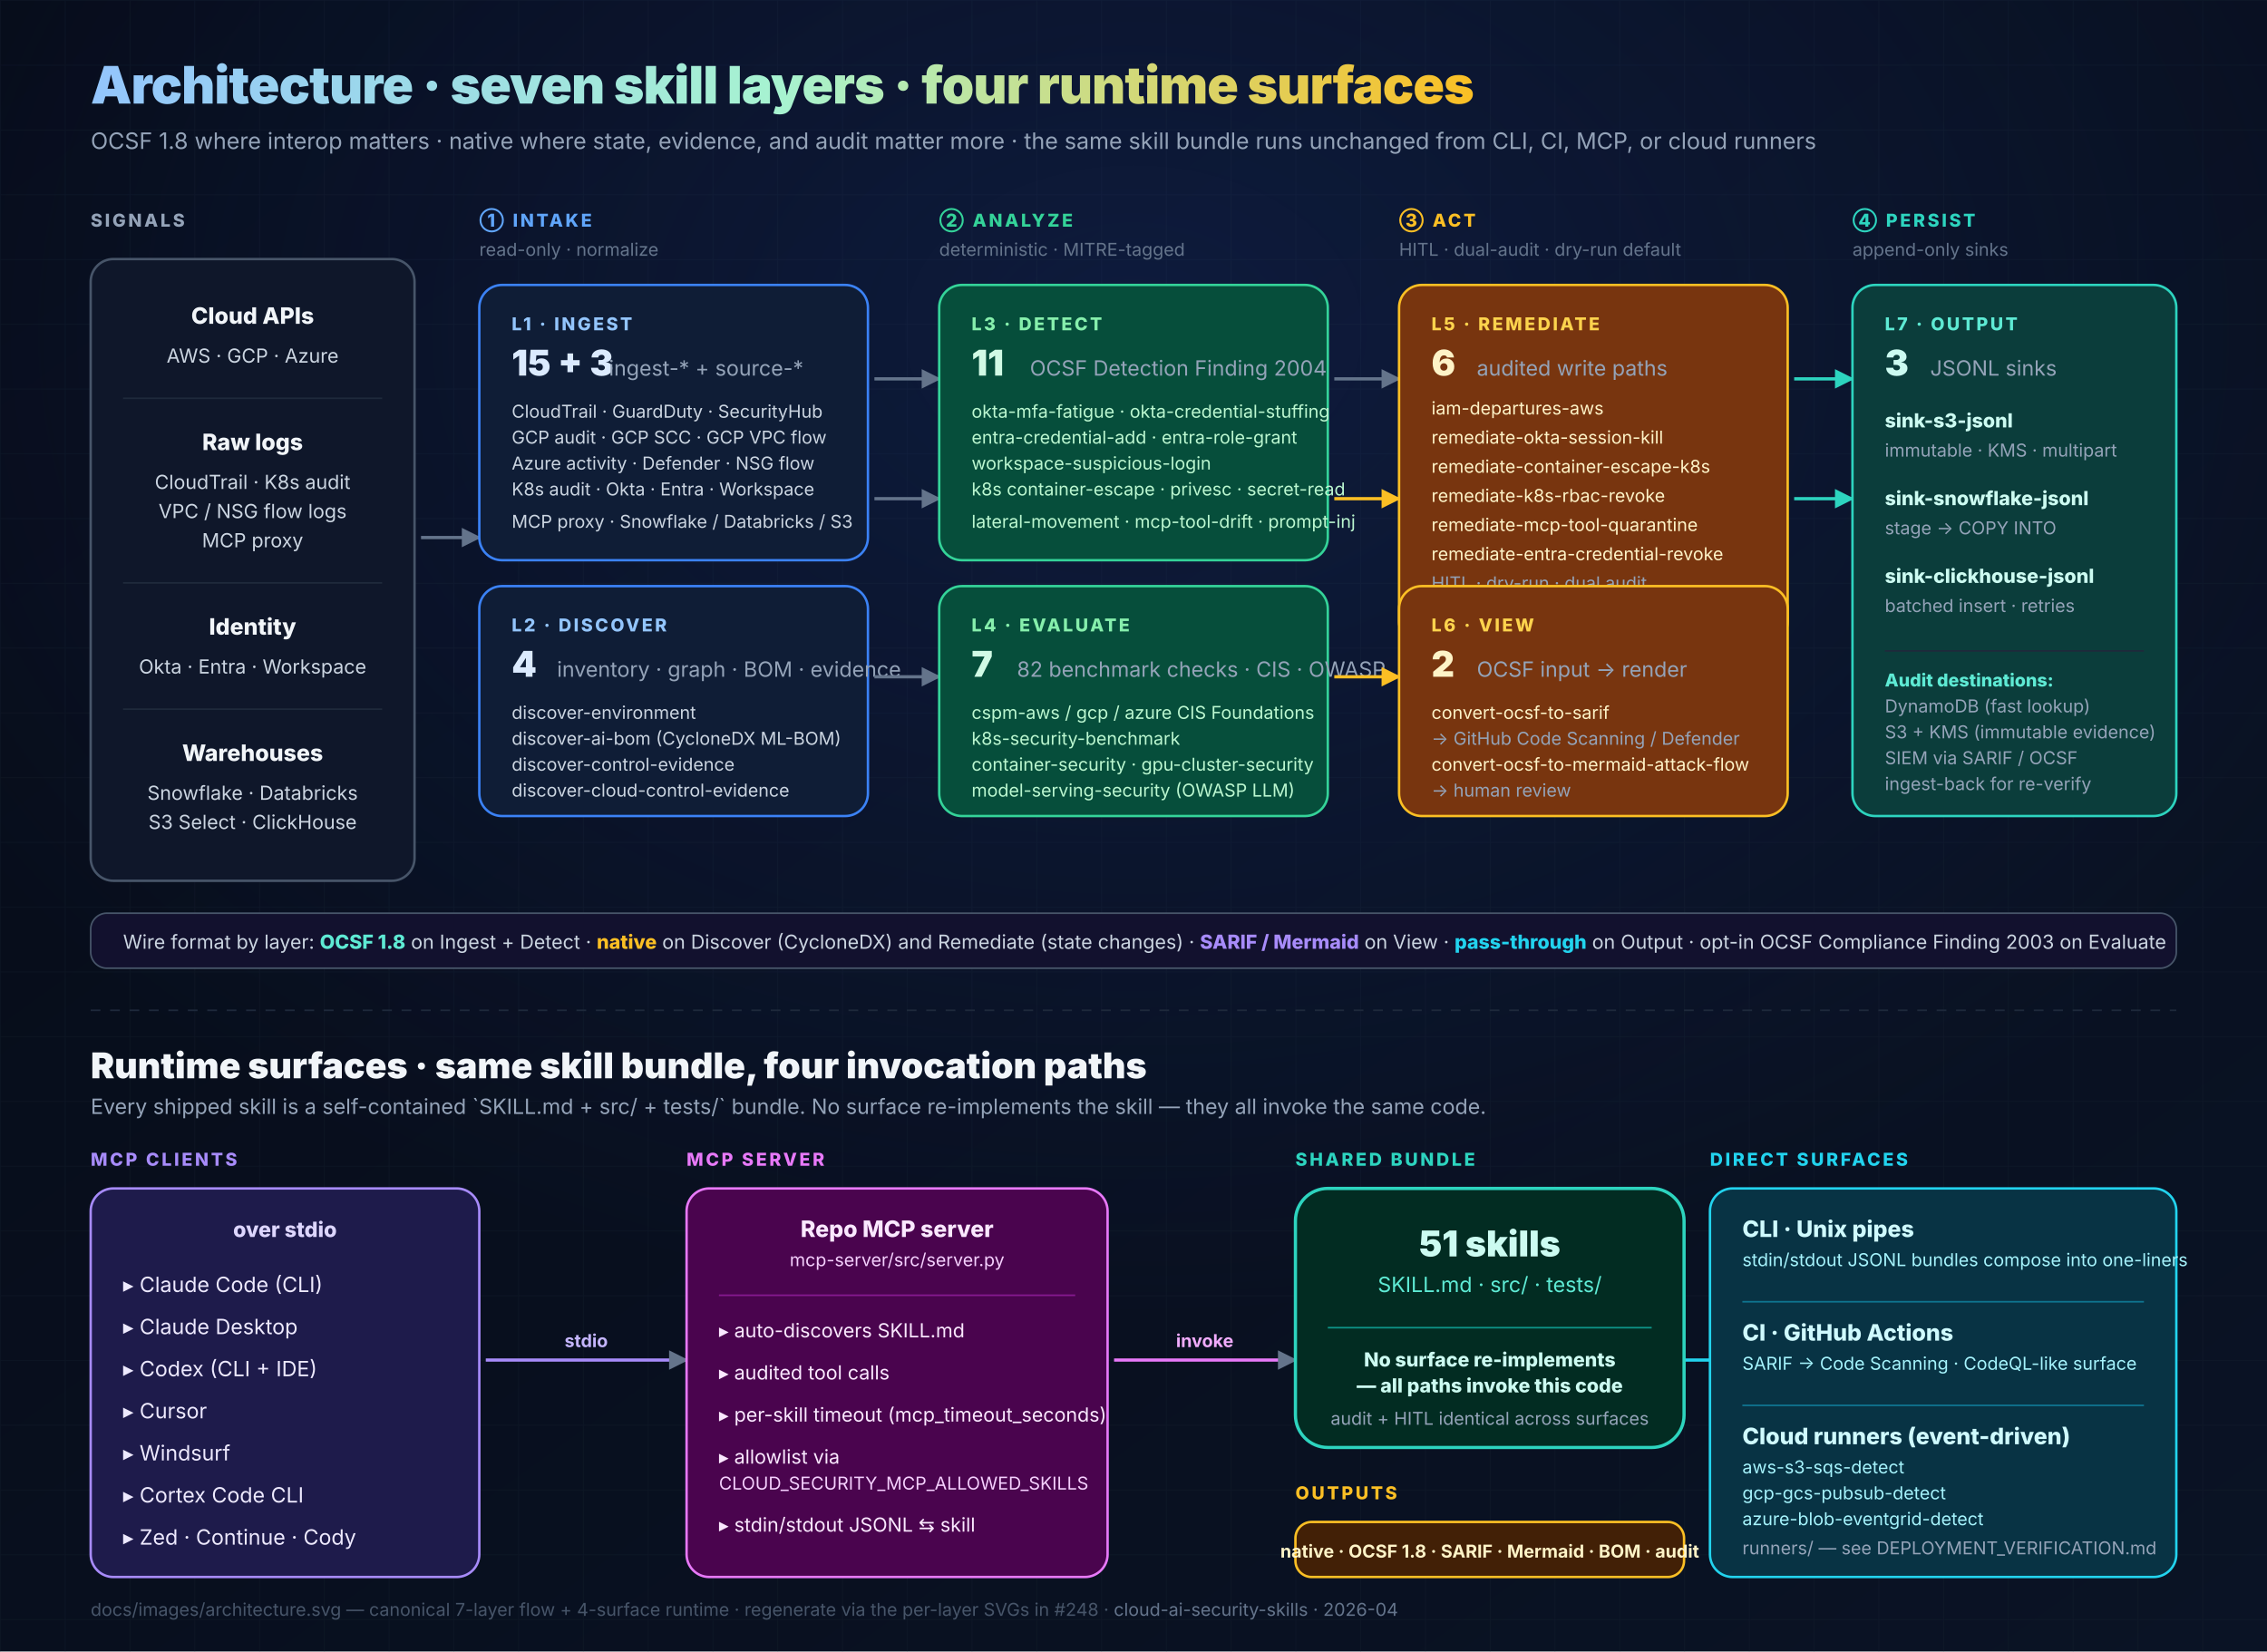
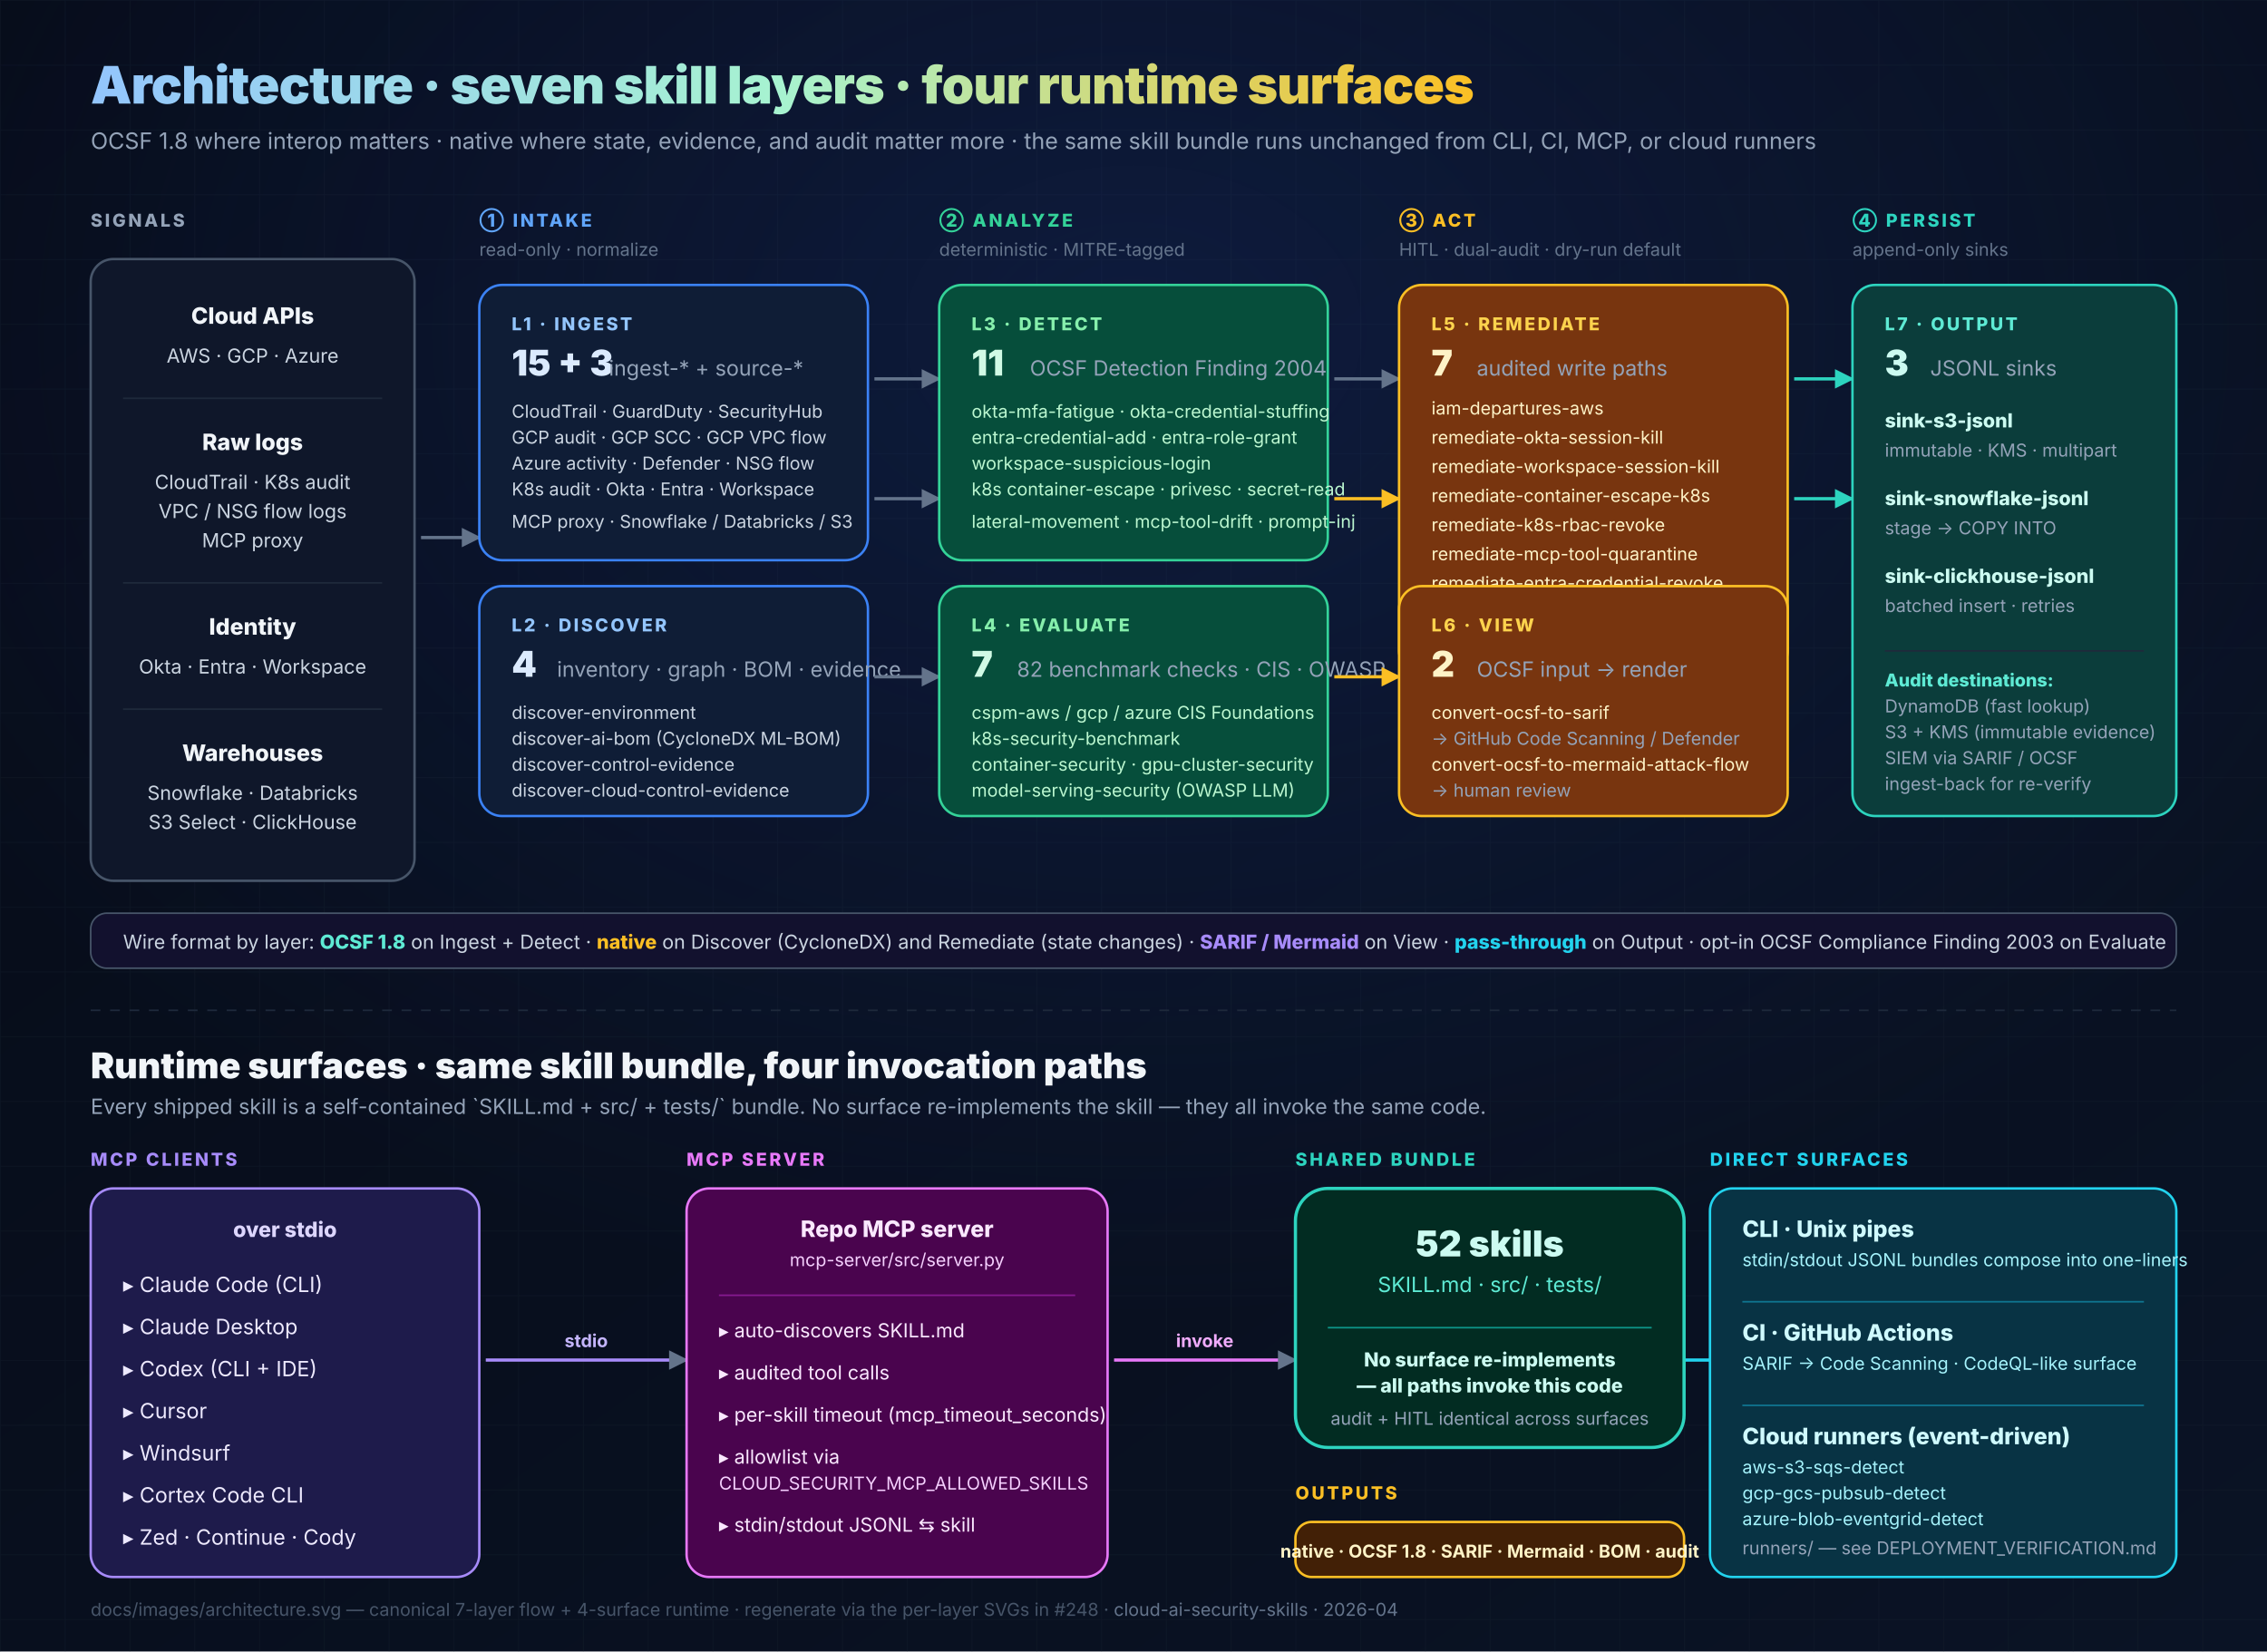
<svg xmlns="http://www.w3.org/2000/svg" width="1400" height="1020" viewBox="0 0 1400 1020" role="img" aria-labelledby="arch-title arch-desc">
  <defs>
    <linearGradient id="archBg" x1="0" y1="0" x2="1" y2="1">
      <stop offset="0%" stop-color="#060b17" />
      <stop offset="100%" stop-color="#0a1325" />
    </linearGradient>
    <radialGradient id="archGlow" cx="50%" cy="20%" r="60%">
      <stop offset="0%" stop-color="#1e3a8a" stop-opacity="0.3" />
      <stop offset="100%" stop-color="#1e3a8a" stop-opacity="0" />
    </radialGradient>
    <linearGradient id="archTitle" x1="0" y1="0" x2="1" y2="0">
      <stop offset="0%" stop-color="#93c5fd" />
      <stop offset="50%" stop-color="#a7f3d0" />
      <stop offset="100%" stop-color="#fbbf24" />
    </linearGradient>
    <pattern id="archGrid" x="0" y="0" width="40" height="40" patternUnits="userSpaceOnUse">
      <path d="M40 0H0V40" fill="none" stroke="#1e293b" stroke-opacity="0.25" stroke-width="1" />
    </pattern>
    <marker id="archArrow" viewBox="0 0 10 10" refX="9" refY="5" markerWidth="6" markerHeight="6" orient="auto">
      <path d="M 0 0 L 10 5 L 0 10 z" fill="#64748b" />
    </marker>
    <marker id="archArrowAmber" viewBox="0 0 10 10" refX="9" refY="5" markerWidth="6" markerHeight="6" orient="auto">
      <path d="M 0 0 L 10 5 L 0 10 z" fill="#fbbf24" />
    </marker>
    <marker id="archArrowTeal" viewBox="0 0 10 10" refX="9" refY="5" markerWidth="6" markerHeight="6" orient="auto">
      <path d="M 0 0 L 10 5 L 0 10 z" fill="#2dd4bf" />
    </marker>
  </defs>
  <rect width="1400" height="1020" fill="url(#archBg)" />
  <rect width="1400" height="1020" fill="url(#archGrid)" />
  <rect width="1400" height="1020" fill="url(#archGlow)" />
  <g font-family="Inter, system-ui, sans-serif">
    <text x="56" y="64" font-size="32" font-weight="900" fill="url(#archTitle)" letter-spacing="-0.5">
      Architecture · seven skill layers · four runtime surfaces
    </text>
    <text x="56" y="92" font-size="14" fill="#94a3b8">
      OCSF 1.8 where interop matters · native where state, evidence, and audit matter more · the same skill bundle runs unchanged from CLI, CI, MCP, or cloud runners
    </text>
    <g transform="translate(56,140)">
      <text x="0" y="0" font-size="11" font-weight="800" letter-spacing="1.5" fill="#94a3b8">SIGNALS</text>
      <rect x="0" y="20" width="200" height="384" rx="14" fill="#0f172a" stroke="#475569" stroke-width="1.5" />
      <text x="100" y="60" text-anchor="middle" font-size="14" font-weight="800" fill="#f1f5f9">Cloud APIs</text>
      <text x="100" y="84" text-anchor="middle" font-size="12" fill="#cbd5e1">AWS · GCP · Azure</text>
      <line x1="20" y1="106" x2="180" y2="106" stroke="#1e293b" stroke-width="1" />
      <text x="100" y="138" text-anchor="middle" font-size="14" font-weight="800" fill="#f1f5f9">Raw logs</text>
      <text x="100" y="162" text-anchor="middle" font-size="12" fill="#cbd5e1">CloudTrail · K8s audit</text>
      <text x="100" y="180" text-anchor="middle" font-size="12" fill="#cbd5e1">VPC / NSG flow logs</text>
      <text x="100" y="198" text-anchor="middle" font-size="12" fill="#cbd5e1">MCP proxy</text>
      <line x1="20" y1="220" x2="180" y2="220" stroke="#1e293b" stroke-width="1" />
      <text x="100" y="252" text-anchor="middle" font-size="14" font-weight="800" fill="#f1f5f9">Identity</text>
      <text x="100" y="276" text-anchor="middle" font-size="12" fill="#cbd5e1">Okta · Entra · Workspace</text>
      <line x1="20" y1="298" x2="180" y2="298" stroke="#1e293b" stroke-width="1" />
      <text x="100" y="330" text-anchor="middle" font-size="14" font-weight="800" fill="#f1f5f9">Warehouses</text>
      <text x="100" y="354" text-anchor="middle" font-size="12" fill="#cbd5e1">Snowflake · Databricks</text>
      <text x="100" y="372" text-anchor="middle" font-size="12" fill="#cbd5e1">S3 Select · ClickHouse</text>
    </g>
    <path d="M260,332 L296,332" stroke="#64748b" stroke-width="2" fill="none" marker-end="url(#archArrow)" />
    <g transform="translate(296,140)">
      <text x="0" y="0" font-size="11" font-weight="800" letter-spacing="1.5" fill="#60a5fa">① INTAKE</text>
      <text x="0" y="18" font-size="11" fill="#64748b">read-only · normalize</text>
      <rect x="0" y="36" width="240" height="170" rx="14" fill="#0f1d36" stroke="#3b82f6" stroke-width="1.5" />
      <text x="20" y="64" font-size="11" font-weight="800" letter-spacing="1.4" fill="#93c5fd">L1 · INGEST</text>
      <text x="20" y="92" font-size="22" font-weight="900" fill="#dbeafe">15 + 3</text>
      <text x="80" y="92" font-size="13" fill="#94a3b8">ingest-* + source-*</text>
      <text x="20" y="118" font-size="11" fill="#cbd5e1">CloudTrail · GuardDuty · SecurityHub</text>
      <text x="20" y="134" font-size="11" fill="#cbd5e1">GCP audit · GCP SCC · GCP VPC flow</text>
      <text x="20" y="150" font-size="11" fill="#cbd5e1">Azure activity · Defender · NSG flow</text>
      <text x="20" y="166" font-size="11" fill="#cbd5e1">K8s audit · Okta · Entra · Workspace</text>
      <text x="20" y="186" font-size="11" fill="#cbd5e1">MCP proxy · Snowflake / Databricks / S3</text>
      <rect x="0" y="222" width="240" height="142" rx="14" fill="#0f1d36" stroke="#3b82f6" stroke-width="1.5" />
      <text x="20" y="250" font-size="11" font-weight="800" letter-spacing="1.4" fill="#93c5fd">L2 · DISCOVER</text>
      <text x="20" y="278" font-size="22" font-weight="900" fill="#dbeafe">4</text>
      <text x="48" y="278" font-size="13" fill="#94a3b8">inventory · graph · BOM · evidence</text>
      <text x="20" y="304" font-size="11" fill="#cbd5e1">discover-environment</text>
      <text x="20" y="320" font-size="11" fill="#cbd5e1">discover-ai-bom (CycloneDX ML-BOM)</text>
      <text x="20" y="336" font-size="11" fill="#cbd5e1">discover-control-evidence</text>
      <text x="20" y="352" font-size="11" fill="#cbd5e1">discover-cloud-control-evidence</text>
    </g>
    <path d="M540,234 L580,234" stroke="#64748b" stroke-width="2" fill="none" marker-end="url(#archArrow)" />
    <path d="M540,308 L580,308" stroke="#64748b" stroke-width="2" fill="none" marker-end="url(#archArrow)" />
    <path d="M540,418 L580,418" stroke="#64748b" stroke-width="2" fill="none" marker-end="url(#archArrow)" />
    <g transform="translate(580,140)">
      <text x="0" y="0" font-size="11" font-weight="800" letter-spacing="1.5" fill="#34d399">② ANALYZE</text>
      <text x="0" y="18" font-size="11" fill="#64748b">deterministic · MITRE-tagged</text>
      <rect x="0" y="36" width="240" height="170" rx="14" fill="#064e3b" stroke="#34d399" stroke-width="1.5" />
      <text x="20" y="64" font-size="11" font-weight="800" letter-spacing="1.4" fill="#86efac">L3 · DETECT</text>
      <text x="20" y="92" font-size="22" font-weight="900" fill="#d1fae5">11</text>
      <text x="56" y="92" font-size="13" fill="#94a3b8">OCSF Detection Finding 2004</text>
      <text x="20" y="118" font-size="11" fill="#bbf7d0">okta-mfa-fatigue · okta-credential-stuffing</text>
      <text x="20" y="134" font-size="11" fill="#bbf7d0">entra-credential-add · entra-role-grant</text>
      <text x="20" y="150" font-size="11" fill="#bbf7d0">workspace-suspicious-login</text>
      <text x="20" y="166" font-size="11" fill="#bbf7d0">k8s container-escape · privesc · secret-read</text>
      <text x="20" y="186" font-size="11" fill="#bbf7d0">lateral-movement · mcp-tool-drift · prompt-inj</text>
      <rect x="0" y="222" width="240" height="142" rx="14" fill="#064e3b" stroke="#34d399" stroke-width="1.5" />
      <text x="20" y="250" font-size="11" font-weight="800" letter-spacing="1.4" fill="#86efac">L4 · EVALUATE</text>
      <text x="20" y="278" font-size="22" font-weight="900" fill="#d1fae5">7</text>
      <text x="48" y="278" font-size="13" fill="#94a3b8">82 benchmark checks · CIS · OWASP</text>
      <text x="20" y="304" font-size="11" fill="#bbf7d0">cspm-aws / gcp / azure CIS Foundations</text>
      <text x="20" y="320" font-size="11" fill="#bbf7d0">k8s-security-benchmark</text>
      <text x="20" y="336" font-size="11" fill="#bbf7d0">container-security · gpu-cluster-security</text>
      <text x="20" y="352" font-size="11" fill="#bbf7d0">model-serving-security (OWASP LLM)</text>
    </g>
    <path d="M824,234 L864,234" stroke="#64748b" stroke-width="2" fill="none" marker-end="url(#archArrow)" />
    <path d="M824,308 L864,308" stroke="#fbbf24" stroke-width="2" fill="none" marker-end="url(#archArrowAmber)" />
    <path d="M824,418 L864,418" stroke="#fbbf24" stroke-width="2" fill="none" marker-end="url(#archArrowAmber)" />
    <g transform="translate(864,140)">
      <text x="0" y="0" font-size="11" font-weight="800" letter-spacing="1.5" fill="#fbbf24">③ ACT</text>
      <text x="0" y="18" font-size="11" fill="#64748b">HITL · dual-audit · dry-run default</text>
-       <rect x="0" y="36" width="240" height="222" rx="14" fill="#78350f" stroke="#fbbf24" stroke-width="1.5" />
+       <rect x="0" y="36" width="240" height="240" rx="14" fill="#78350f" stroke="#fbbf24" stroke-width="1.5" />
      <text x="20" y="64" font-size="11" font-weight="800" letter-spacing="1.4" fill="#fcd34d">L5 · REMEDIATE</text>
-       <text x="20" y="92" font-size="22" font-weight="900" fill="#fef3c7">6</text>
+       <text x="20" y="92" font-size="22" font-weight="900" fill="#fef3c7">7</text>
      <text x="48" y="92" font-size="13" fill="#94a3b8">audited write paths</text>
      <text x="20" y="116" font-size="11" fill="#fef3c7">iam-departures-aws</text>
      <text x="20" y="134" font-size="11" fill="#fef3c7">remediate-okta-session-kill</text>
-       <text x="20" y="152" font-size="11" fill="#fef3c7">remediate-container-escape-k8s</text>
-       <text x="20" y="170" font-size="11" fill="#fef3c7">remediate-k8s-rbac-revoke</text>
-       <text x="20" y="188" font-size="11" fill="#fef3c7">remediate-mcp-tool-quarantine</text>
-       <text x="20" y="206" font-size="11" fill="#fef3c7">remediate-entra-credential-revoke</text>
-       <text x="20" y="224" font-size="11" fill="#94a3b8">  HITL · dry-run · dual audit</text>
+       <text x="20" y="152" font-size="11" fill="#fef3c7">remediate-workspace-session-kill</text>
+       <text x="20" y="170" font-size="11" fill="#fef3c7">remediate-container-escape-k8s</text>
+       <text x="20" y="188" font-size="11" fill="#fef3c7">remediate-k8s-rbac-revoke</text>
+       <text x="20" y="206" font-size="11" fill="#fef3c7">remediate-mcp-tool-quarantine</text>
+       <text x="20" y="224" font-size="11" fill="#fef3c7">remediate-entra-credential-revoke</text>
+       <text x="20" y="242" font-size="11" fill="#94a3b8">  HITL · dry-run · dual audit</text>
      <rect x="0" y="222" width="240" height="142" rx="14" fill="#78350f" stroke="#fbbf24" stroke-width="1.5" />
      <text x="20" y="250" font-size="11" font-weight="800" letter-spacing="1.4" fill="#fcd34d">L6 · VIEW</text>
      <text x="20" y="278" font-size="22" font-weight="900" fill="#fef3c7">2</text>
      <text x="48" y="278" font-size="13" fill="#94a3b8">OCSF input → render</text>
      <text x="20" y="304" font-size="11" fill="#fef3c7">convert-ocsf-to-sarif</text>
      <text x="20" y="320" font-size="11" fill="#94a3b8">  → GitHub Code Scanning / Defender</text>
      <text x="20" y="336" font-size="11" fill="#fef3c7">convert-ocsf-to-mermaid-attack-flow</text>
      <text x="20" y="352" font-size="11" fill="#94a3b8">  → human review</text>
    </g>
    <path d="M1108,234 L1144,234" stroke="#2dd4bf" stroke-width="2" fill="none" marker-end="url(#archArrowTeal)" />
    <path d="M1108,308 L1144,308" stroke="#2dd4bf" stroke-width="2" fill="none" marker-end="url(#archArrowTeal)" />
    <g transform="translate(1144,140)">
      <text x="0" y="0" font-size="11" font-weight="800" letter-spacing="1.5" fill="#2dd4bf">④ PERSIST</text>
      <text x="0" y="18" font-size="11" fill="#64748b">append-only sinks</text>
      <rect x="0" y="36" width="200" height="328" rx="14" fill="#0b3d3b" stroke="#2dd4bf" stroke-width="1.5" />
      <text x="20" y="64" font-size="11" font-weight="800" letter-spacing="1.4" fill="#5eead4">L7 · OUTPUT</text>
      <text x="20" y="92" font-size="22" font-weight="900" fill="#ccfbf1">3</text>
      <text x="48" y="92" font-size="13" fill="#94a3b8">JSONL sinks</text>
      <text x="20" y="124" font-size="12" font-weight="800" fill="#ccfbf1">sink-s3-jsonl</text>
      <text x="20" y="142" font-size="11" fill="#94a3b8">immutable · KMS · multipart</text>
      <text x="20" y="172" font-size="12" font-weight="800" fill="#ccfbf1">sink-snowflake-jsonl</text>
      <text x="20" y="190" font-size="11" fill="#94a3b8">stage → COPY INTO</text>
      <text x="20" y="220" font-size="12" font-weight="800" fill="#ccfbf1">sink-clickhouse-jsonl</text>
      <text x="20" y="238" font-size="11" fill="#94a3b8">batched insert · retries</text>
      <line x1="20" y1="262" x2="180" y2="262" stroke="#1e293b" stroke-width="1" />
      <text x="20" y="284" font-size="11" font-weight="800" fill="#5eead4">Audit destinations:</text>
      <text x="20" y="300" font-size="11" fill="#94a3b8">DynamoDB (fast lookup)</text>
      <text x="20" y="316" font-size="11" fill="#94a3b8">S3 + KMS (immutable evidence)</text>
      <text x="20" y="332" font-size="11" fill="#94a3b8">SIEM via SARIF / OCSF</text>
      <text x="20" y="348" font-size="11" fill="#94a3b8">ingest-back for re-verify</text>
    </g>
    <g transform="translate(56,564)">
      <rect x="0" y="0" width="1288" height="34" rx="10" fill="#12112e" stroke="#475569" stroke-width="1" />
      <text x="20" y="22" font-size="12" fill="#cbd5e1">
        Wire format by layer: <tspan font-weight="800" fill="#5eead4">OCSF 1.8</tspan> on Ingest + Detect ·
        <tspan font-weight="800" fill="#fbbf24">native</tspan> on Discover (CycloneDX) and Remediate (state changes) ·
        <tspan font-weight="800" fill="#a78bfa">SARIF / Mermaid</tspan> on View ·
        <tspan font-weight="800" fill="#22d3ee">pass-through</tspan> on Output ·
        opt-in OCSF Compliance Finding 2003 on Evaluate
      </text>
    </g>
    <line x1="56" y1="624" x2="1344" y2="624" stroke="#1e293b" stroke-width="1" stroke-dasharray="6 6" />
    <text x="56" y="666" font-size="22" font-weight="900" fill="#f1f5f9">
      Runtime surfaces · same skill bundle, four invocation paths
    </text>
    <text x="56" y="688" font-size="13" fill="#94a3b8">
      Every shipped skill is a self-contained `SKILL.md + src/ + tests/` bundle. No surface re-implements the skill — they all invoke the same code.
    </text>
    <g transform="translate(56,720)">
      <text x="0" y="0" font-size="11" font-weight="800" letter-spacing="1.5" fill="#a78bfa">MCP CLIENTS</text>
      <rect x="0" y="14" width="240" height="240" rx="14" fill="#1e1b4b" stroke="#a78bfa" stroke-width="1.5" />
      <text x="120" y="44" text-anchor="middle" font-size="13" font-weight="800" fill="#ddd6fe">over stdio</text>
      <g font-size="13" fill="#ede9fe">
        <text x="20" y="78">▸ Claude Code (CLI)</text>
        <text x="20" y="104">▸ Claude Desktop</text>
        <text x="20" y="130">▸ Codex (CLI + IDE)</text>
        <text x="20" y="156">▸ Cursor</text>
        <text x="20" y="182">▸ Windsurf</text>
        <text x="20" y="208">▸ Cortex Code CLI</text>
        <text x="20" y="234">▸ Zed · Continue · Cody</text>
      </g>
    </g>
    <path d="M300,840 L424,840" stroke="#a78bfa" stroke-width="2" fill="none" marker-end="url(#archArrow)" />
    <text x="362" y="832" text-anchor="middle" font-size="11" font-weight="700" fill="#c4b5fd">stdio</text>
    <g transform="translate(424,720)">
      <text x="0" y="0" font-size="11" font-weight="800" letter-spacing="1.5" fill="#e879f9">MCP SERVER</text>
      <rect x="0" y="14" width="260" height="240" rx="14" fill="#4a044e" stroke="#e879f9" stroke-width="1.5" />
      <text x="130" y="44" text-anchor="middle" font-size="14" font-weight="800" fill="#fae8ff">Repo MCP server</text>
      <text x="130" y="62" text-anchor="middle" font-size="11" fill="#f5d0fe">mcp-server/src/server.py</text>
      <line x1="20" y1="80" x2="240" y2="80" stroke="#86198f" stroke-width="1" />
      <g font-size="12" fill="#fae8ff">
        <text x="20" y="106">▸ auto-discovers SKILL.md</text>
        <text x="20" y="132">▸ audited tool calls</text>
        <text x="20" y="158">▸ per-skill timeout (mcp_timeout_seconds)</text>
        <text x="20" y="184">▸ allowlist via</text>
        <text x="20" y="200" font-size="11" fill="#f5d0fe">  CLOUD_SECURITY_MCP_ALLOWED_SKILLS</text>
        <text x="20" y="226">▸ stdin/stdout JSONL ⇆ skill</text>
      </g>
    </g>
    <path d="M688,840 L800,840" stroke="#e879f9" stroke-width="2" fill="none" marker-end="url(#archArrow)" />
    <text x="744" y="832" text-anchor="middle" font-size="11" font-weight="700" fill="#f0abfc">invoke</text>
    <g transform="translate(1056,720)">
      <text x="0" y="0" font-size="11" font-weight="800" letter-spacing="1.5" fill="#22d3ee">DIRECT SURFACES</text>
      <rect x="0" y="14" width="288" height="240" rx="14" fill="#083344" stroke="#22d3ee" stroke-width="1.5" />
      <text x="20" y="44" font-size="14" font-weight="800" fill="#cffafe">CLI · Unix pipes</text>
      <text x="20" y="62" font-size="11" fill="#a5f3fc">stdin/stdout JSONL bundles compose into one-liners</text>
      <line x1="20" y1="84" x2="268" y2="84" stroke="#0e7490" stroke-width="1" />
      <text x="20" y="108" font-size="14" font-weight="800" fill="#cffafe">CI · GitHub Actions</text>
      <text x="20" y="126" font-size="11" fill="#a5f3fc">SARIF → Code Scanning · CodeQL-like surface</text>
      <line x1="20" y1="148" x2="268" y2="148" stroke="#0e7490" stroke-width="1" />
      <text x="20" y="172" font-size="14" font-weight="800" fill="#cffafe">Cloud runners (event-driven)</text>
      <text x="20" y="190" font-size="11" fill="#a5f3fc">aws-s3-sqs-detect</text>
      <text x="20" y="206" font-size="11" fill="#a5f3fc">gcp-gcs-pubsub-detect</text>
      <text x="20" y="222" font-size="11" fill="#a5f3fc">azure-blob-eventgrid-detect</text>
      <text x="20" y="240" font-size="11" fill="#94a3b8">runners/ — see DEPLOYMENT_VERIFICATION.md</text>
    </g>
    <path d="M1056,840 C 1000,840 980,840 960,840" stroke="#22d3ee" stroke-width="2" fill="none" marker-end="url(#archArrow)" />
    <g transform="translate(800,720)">
      <text x="0" y="0" font-size="11" font-weight="800" letter-spacing="1.5" fill="#2dd4bf">SHARED BUNDLE</text>
      <rect x="0" y="14" width="240" height="160" rx="20" fill="#022c22" stroke="#2dd4bf" stroke-width="2" />
-       <text x="120" y="56" text-anchor="middle" font-size="22" font-weight="900" fill="#ccfbf1">51 skills</text>
+       <text x="120" y="56" text-anchor="middle" font-size="22" font-weight="900" fill="#ccfbf1">52 skills</text>
      <text x="120" y="78" text-anchor="middle" font-size="13" fill="#5eead4">SKILL.md · src/ · tests/</text>
      <line x1="20" y1="100" x2="220" y2="100" stroke="#0d9488" stroke-width="1" />
      <text x="120" y="124" text-anchor="middle" font-size="12" font-weight="800" fill="#ccfbf1">No surface re-implements</text>
      <text x="120" y="140" text-anchor="middle" font-size="12" font-weight="800" fill="#ccfbf1">— all paths invoke this code</text>
      <text x="120" y="160" text-anchor="middle" font-size="11" fill="#94a3b8">audit + HITL identical across surfaces</text>
      <text x="0" y="206" font-size="11" font-weight="800" letter-spacing="1.5" fill="#fbbf24">OUTPUTS</text>
      <rect x="0" y="220" width="240" height="34" rx="10" fill="#422006" stroke="#fbbf24" stroke-width="1.5" />
      <text x="120" y="242" text-anchor="middle" font-size="11" font-weight="700" fill="#fef3c7">native · OCSF 1.8 · SARIF · Mermaid · BOM · audit</text>
    </g>
    <text x="56" y="998" font-size="11" fill="#475569">
      docs/images/architecture.svg — canonical 7-layer flow + 4-surface runtime · regenerate via the per-layer SVGs in #248 ·
      <tspan fill="#64748b">cloud-ai-security-skills · 2026-04</tspan>
    </text>
  </g>
</svg>
